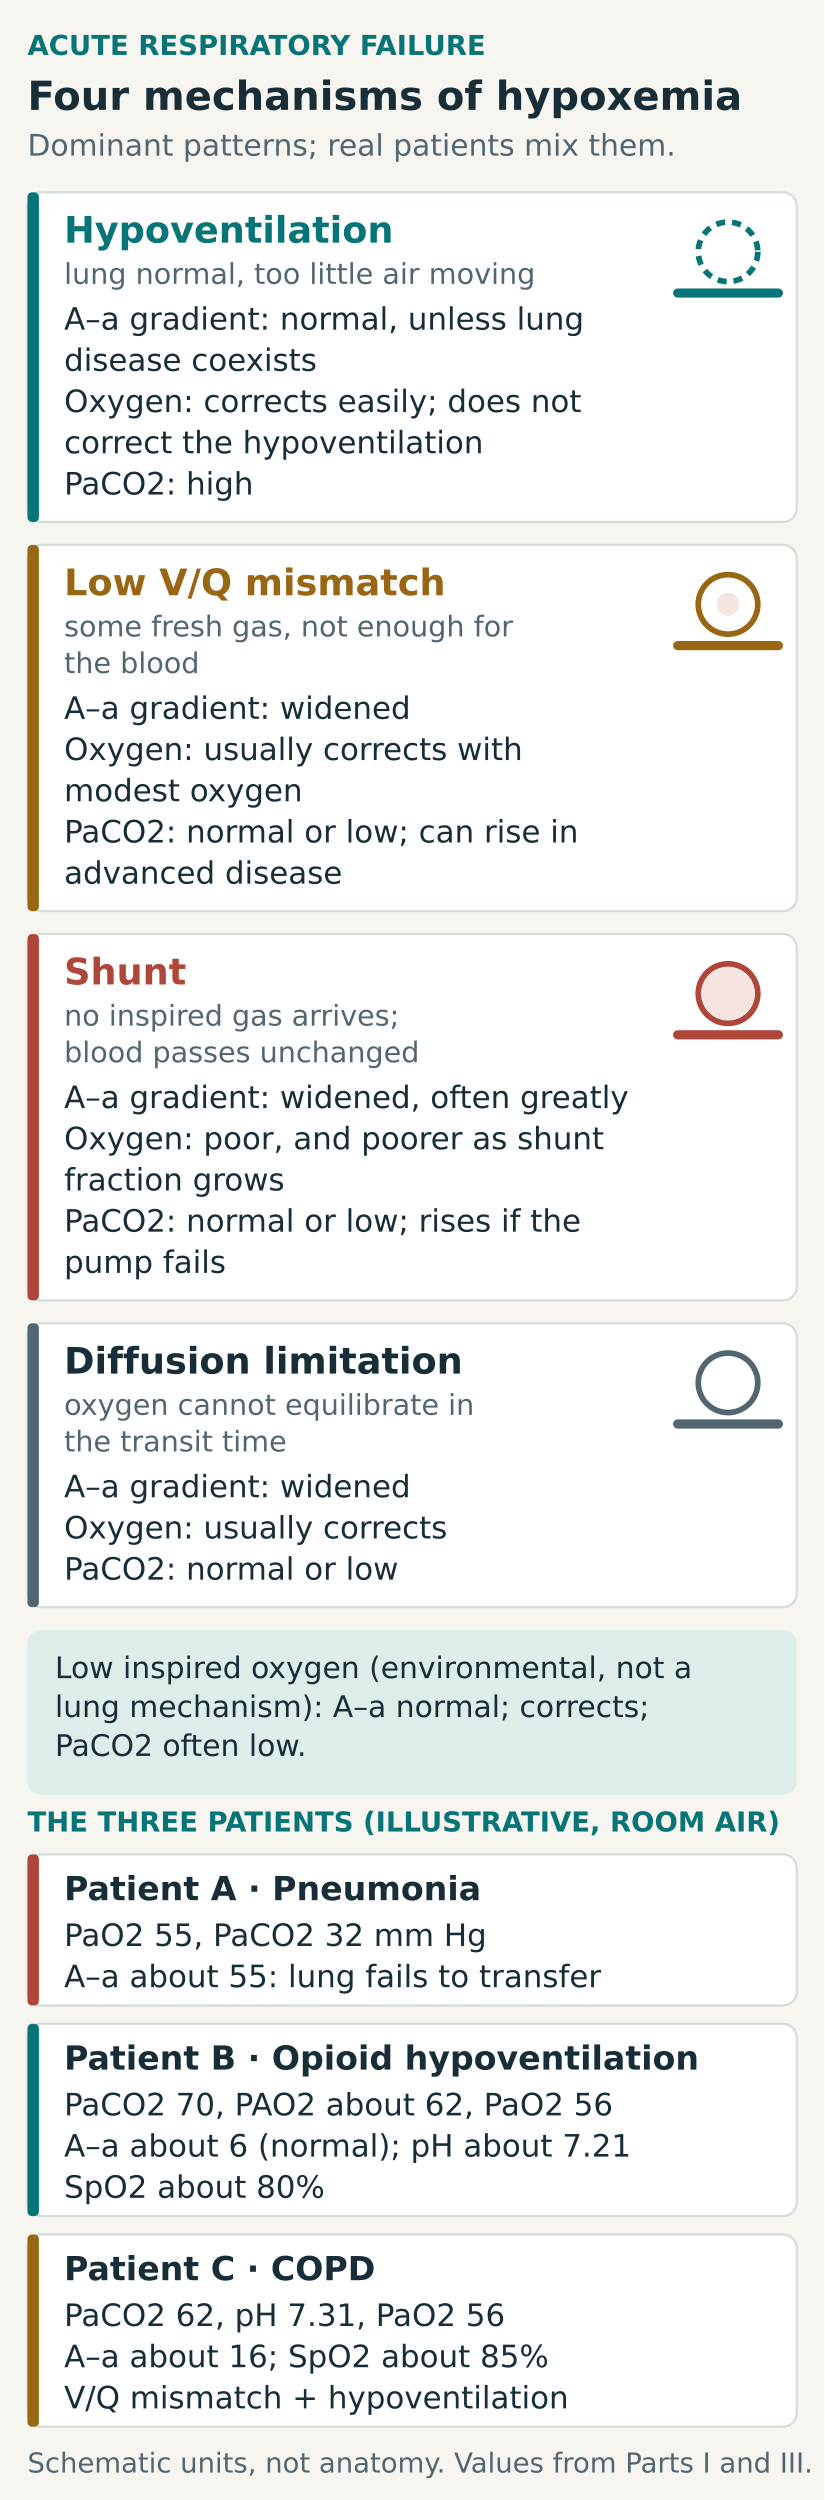
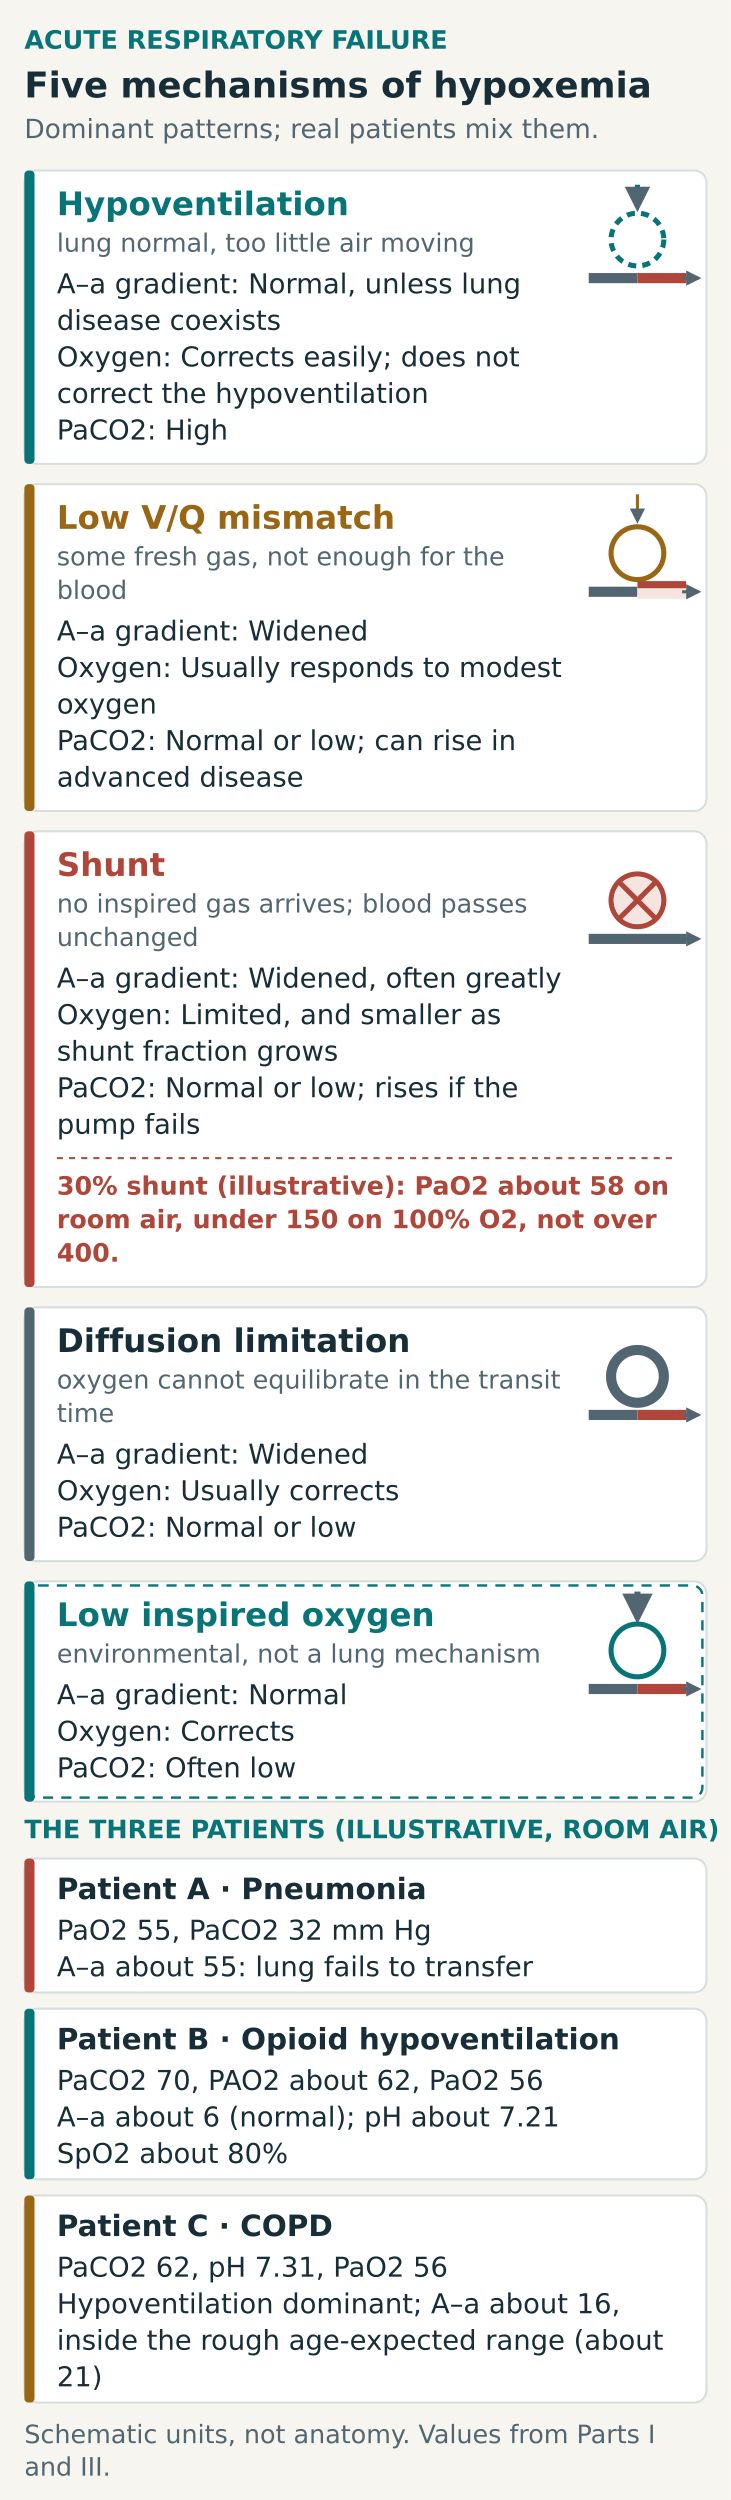
- <svg xmlns="http://www.w3.org/2000/svg" viewBox="0 0 360 1092" width="100%" role="img" aria-labelledby="rf1-title rf1-desc">
+ <svg xmlns="http://www.w3.org/2000/svg" viewBox="0 0 360 1231.5" width="100%" role="img" aria-labelledby="rf1-title rf1-desc">
  <style>text{font-family:'DejaVu Sans',system-ui,sans-serif}.rf1-t-ink{fill:var(--fig-ink,#172d38)}.rf1-t-muted{fill:var(--fig-muted,#526671)}.rf1-t-teal{fill:var(--fig-teal,#077578)}.rf1-t-red{fill:var(--fig-red,#af4639)}.rf1-t-gold{fill:var(--fig-gold,#996613)}.rf1-bg{fill:var(--fig-canvas,#f7f5ef)}.rf1-pn{fill:var(--fig-panel,#ffffff);stroke:var(--fig-rule,#d5dedc)}.rf1-s-teal{stroke:var(--fig-teal,#077578);fill:none}.rf1-f-teal{fill:var(--fig-teal,#077578)}.rf1-s-red{stroke:var(--fig-red,#af4639);fill:none}.rf1-f-red{fill:var(--fig-red,#af4639)}.rf1-s-gold{stroke:var(--fig-gold,#996613);fill:none}.rf1-f-gold{fill:var(--fig-gold,#996613)}.rf1-s-muted{stroke:var(--fig-muted,#526671);fill:none}.rf1-f-muted{fill:var(--fig-muted,#526671)}.rf1-s-rule{stroke:var(--fig-rule,#d5dedc);fill:none}.rf1-f-rule{fill:var(--fig-rule,#d5dedc)}.rf1-f-tt{fill:var(--fig-teal-tint,#ddedea)}.rf1-f-rt{fill:var(--fig-red-tint,#f5e4df)}@media (prefers-color-scheme:dark){.rf1-t-ink{fill:var(--fig-ink,#e8dfd0)}.rf1-t-muted{fill:var(--fig-muted,#b3a897)}.rf1-t-teal{fill:var(--fig-teal,#6fb8b0)}.rf1-t-red{fill:var(--fig-red,#e0907f)}.rf1-t-gold{fill:var(--fig-gold,#d9a955)}.rf1-bg{fill:var(--fig-canvas,#25211c)}.rf1-pn{fill:var(--fig-panel,#2d2822);stroke:var(--fig-rule,#4a4238)}.rf1-s-teal{stroke:var(--fig-teal,#6fb8b0);fill:none}.rf1-f-teal{fill:var(--fig-teal,#6fb8b0)}.rf1-s-red{stroke:var(--fig-red,#e0907f);fill:none}.rf1-f-red{fill:var(--fig-red,#e0907f)}.rf1-s-gold{stroke:var(--fig-gold,#d9a955);fill:none}.rf1-f-gold{fill:var(--fig-gold,#d9a955)}.rf1-s-muted{stroke:var(--fig-muted,#b3a897);fill:none}.rf1-f-muted{fill:var(--fig-muted,#b3a897)}.rf1-s-rule{stroke:var(--fig-rule,#4a4238);fill:none}.rf1-f-rule{fill:var(--fig-rule,#4a4238)}.rf1-f-tt{fill:var(--fig-teal-tint,#30443f)}.rf1-f-rt{fill:var(--fig-red-tint,#43302a)}}:root[data-theme=dark] svg {}</style>
  <defs>
    <marker id="rf1-ah" viewBox="0 0 10 10" refX="8" refY="5" markerWidth="5" markerHeight="5" orient="auto-start-reverse">
      <path class="rf1-f-muted" d="M0,0 L10,5 L0,10 z" />
    </marker>
  </defs>
-   <rect class="rf1-bg" width="360" height="1092" />
-   <text class="rf1-t-teal" x="12" y="24" font-size="12" font-weight="600" text-anchor="start">ACUTE RESPIRATORY FAILURE</text>
-   <text class="rf1-t-ink" x="12" y="48.0" font-size="17.5" font-weight="600" text-anchor="start">Four mechanisms of hypoxemia</text>
+   <rect class="rf1-bg" width="360" height="1231.5" />
+   <text class="rf1-t-teal" x="12" y="24" font-size="12.5" font-weight="600" text-anchor="start">ACUTE RESPIRATORY FAILURE</text>
+   <text class="rf1-t-ink" x="12" y="48" font-size="17.5" font-weight="600" text-anchor="start">Five mechanisms of hypoxemia</text>
  <text class="rf1-t-muted" x="12" y="68" font-size="13" text-anchor="start">Dominant patterns; real patients mix them.</text>
-   <rect class="rf1-pn" x="12" y="84" width="336" height="144" rx="6" />
-   <rect class="rf1-f-teal" x="12" y="84" width="5" height="144" rx="2" />
-   <circle class="rf1-s-teal" cx="318" cy="110" r="13" stroke-width="2.5" stroke-dasharray="4 3" />
-   <path class="rf1-s-teal" d="M296,128 H340" stroke-width="4" stroke-linecap="round" />
+   <rect class="rf1-pn" x="12" y="84" width="336" height="144.5" rx="6" />
+   <rect class="rf1-f-teal" x="12" y="84" width="5" height="144.5" rx="2" />
+   <circle class="rf1-s-teal" cx="314" cy="118" r="13.0" stroke-width="2.5" stroke-dasharray="4 3" />
+   <path class="rf1-s-teal" d="M314,91.0 V102.0" stroke-width="2.5" stroke-dasharray="3 3" marker-end="url(#rf1-ah)" />
+   <path class="rf1-s-muted" d="M290.0,137.0 H314" stroke-width="5" />
+   <path class="rf1-s-red" d="M314,137.0 H338.0" stroke-width="5" />
+   <path class="rf1-s-muted" d="M336.0,137.0 H344.0" stroke-width="1.5" marker-end="url(#rf1-ah)" />
  <text class="rf1-t-teal" x="28" y="106" font-size="16" font-weight="600" text-anchor="start">Hypoventilation</text>
-   <text class="rf1-t-muted" x="28" y="124" font-size="12.5" text-anchor="start">lung normal, too little air moving</text>
-   <text class="rf1-t-ink" x="28" y="144" font-size="13.5" text-anchor="start">A–a gradient: normal, unless lung</text>
-   <text class="rf1-t-ink" x="28" y="162" font-size="13.5" text-anchor="start">disease coexists</text>
-   <text class="rf1-t-ink" x="28" y="180" font-size="13.5" text-anchor="start">Oxygen: corrects easily; does not</text>
-   <text class="rf1-t-ink" x="28" y="198" font-size="13.5" text-anchor="start">correct the hypoventilation</text>
-   <text class="rf1-t-ink" x="28" y="216" font-size="13.5" text-anchor="start">PaCO2: high</text>
-   <rect class="rf1-pn" x="12" y="238" width="336" height="160" rx="6" />
-   <rect class="rf1-f-gold" x="12" y="238" width="5" height="160" rx="2" />
-   <circle class="rf1-s-gold" cx="318" cy="264" r="13" stroke-width="2.5" />
-   <circle class="rf1-f-rt" cx="318" cy="264" r="5" />
-   <path class="rf1-s-gold" d="M296,282 H340" stroke-width="4" stroke-linecap="round" />
-   <text class="rf1-t-gold" x="28" y="260" font-size="16" font-weight="600" text-anchor="start">Low V/Q mismatch</text>
-   <text class="rf1-t-muted" x="28" y="278" font-size="12.5" text-anchor="start">some fresh gas, not enough for</text>
-   <text class="rf1-t-muted" x="28" y="294" font-size="12.5" text-anchor="start">the blood</text>
-   <text class="rf1-t-ink" x="28" y="314" font-size="13.5" text-anchor="start">A–a gradient: widened</text>
-   <text class="rf1-t-ink" x="28" y="332" font-size="13.5" text-anchor="start">Oxygen: usually corrects with</text>
-   <text class="rf1-t-ink" x="28" y="350" font-size="13.5" text-anchor="start">modest oxygen</text>
-   <text class="rf1-t-ink" x="28" y="368" font-size="13.5" text-anchor="start">PaCO2: normal or low; can rise in</text>
-   <text class="rf1-t-ink" x="28" y="386" font-size="13.5" text-anchor="start">advanced disease</text>
-   <rect class="rf1-pn" x="12" y="408" width="336" height="160" rx="6" />
-   <rect class="rf1-f-red" x="12" y="408" width="5" height="160" rx="2" />
-   <circle class="rf1-s-red" cx="318" cy="434" r="13" stroke-width="2.5" />
-   <circle class="rf1-f-rt" cx="318" cy="434" r="11.5" />
-   <path class="rf1-s-red" d="M296,452 H340" stroke-width="4" stroke-linecap="round" />
-   <text class="rf1-t-red" x="28" y="430" font-size="16" font-weight="600" text-anchor="start">Shunt</text>
-   <text class="rf1-t-muted" x="28" y="448" font-size="12.5" text-anchor="start">no inspired gas arrives;</text>
-   <text class="rf1-t-muted" x="28" y="464" font-size="12.5" text-anchor="start">blood passes unchanged</text>
-   <text class="rf1-t-ink" x="28" y="484" font-size="13.5" text-anchor="start">A–a gradient: widened, often greatly</text>
-   <text class="rf1-t-ink" x="28" y="502" font-size="13.5" text-anchor="start">Oxygen: poor, and poorer as shunt</text>
-   <text class="rf1-t-ink" x="28" y="520" font-size="13.5" text-anchor="start">fraction grows</text>
-   <text class="rf1-t-ink" x="28" y="538" font-size="13.5" text-anchor="start">PaCO2: normal or low; rises if the</text>
-   <text class="rf1-t-ink" x="28" y="556" font-size="13.5" text-anchor="start">pump fails</text>
-   <rect class="rf1-pn" x="12" y="578" width="336" height="124" rx="6" />
-   <rect class="rf1-f-muted" x="12" y="578" width="5" height="124" rx="2" />
-   <circle class="rf1-s-muted" cx="318" cy="604" r="13" stroke-width="2.5" />
-   <path class="rf1-s-muted" d="M296,622 H340" stroke-width="4" stroke-linecap="round" />
-   <text class="rf1-t-ink" x="28" y="600" font-size="16" font-weight="600" text-anchor="start">Diffusion limitation</text>
-   <text class="rf1-t-muted" x="28" y="618" font-size="12.5" text-anchor="start">oxygen cannot equilibrate in</text>
-   <text class="rf1-t-muted" x="28" y="634" font-size="12.5" text-anchor="start">the transit time</text>
-   <text class="rf1-t-ink" x="28" y="654" font-size="13.5" text-anchor="start">A–a gradient: widened</text>
-   <text class="rf1-t-ink" x="28" y="672" font-size="13.5" text-anchor="start">Oxygen: usually corrects</text>
-   <text class="rf1-t-ink" x="28" y="690" font-size="13.5" text-anchor="start">PaCO2: normal or low</text>
-   <rect class="rf1-f-tt" x="12" y="712" width="336" height="72" rx="6" />
-   <text class="rf1-t-ink" x="24" y="733" font-size="13" text-anchor="start">Low inspired oxygen (environmental, not a</text>
-   <text class="rf1-t-ink" x="24" y="750" font-size="13" text-anchor="start">lung mechanism): A–a normal; corrects;</text>
-   <text class="rf1-t-ink" x="24" y="767" font-size="13" text-anchor="start">PaCO2 often low.</text>
-   <text class="rf1-t-teal" x="12" y="800" font-size="12" font-weight="600" text-anchor="start">THE THREE PATIENTS (ILLUSTRATIVE, ROOM AIR)</text>
-   <rect class="rf1-pn" x="12" y="810" width="336" height="66" rx="6" />
-   <rect class="rf1-f-red" x="12" y="810" width="5" height="66" rx="2" />
-   <text class="rf1-t-ink" x="28" y="830" font-size="14.5" font-weight="600" text-anchor="start">Patient A · Pneumonia</text>
-   <text class="rf1-t-ink" x="28" y="850" font-size="13.5" text-anchor="start">PaO2 55, PaCO2 32 mm Hg</text>
-   <text class="rf1-t-ink" x="28" y="868" font-size="13.5" text-anchor="start">A–a about 55: lung fails to transfer</text>
-   <rect class="rf1-pn" x="12" y="884" width="336" height="84" rx="6" />
-   <rect class="rf1-f-teal" x="12" y="884" width="5" height="84" rx="2" />
-   <text class="rf1-t-ink" x="28" y="904" font-size="14.5" font-weight="600" text-anchor="start">Patient B · Opioid hypoventilation</text>
-   <text class="rf1-t-ink" x="28" y="924" font-size="13.5" text-anchor="start">PaCO2 70, PAO2 about 62, PaO2 56</text>
-   <text class="rf1-t-ink" x="28" y="942" font-size="13.5" text-anchor="start">A–a about 6 (normal); pH about 7.21</text>
-   <text class="rf1-t-ink" x="28" y="960" font-size="13.5" text-anchor="start">SpO2 about 80%</text>
-   <rect class="rf1-pn" x="12" y="976" width="336" height="84" rx="6" />
-   <rect class="rf1-f-gold" x="12" y="976" width="5" height="84" rx="2" />
-   <text class="rf1-t-ink" x="28" y="996" font-size="14.5" font-weight="600" text-anchor="start">Patient C · COPD</text>
-   <text class="rf1-t-ink" x="28" y="1016" font-size="13.5" text-anchor="start">PaCO2 62, pH 7.31, PaO2 56</text>
-   <text class="rf1-t-ink" x="28" y="1034" font-size="13.5" text-anchor="start">A–a about 16; SpO2 about 85%</text>
-   <text class="rf1-t-ink" x="28" y="1052" font-size="13.5" text-anchor="start">V/Q mismatch + hypoventilation</text>
-   <text class="rf1-t-muted" x="12" y="1080" font-size="12" text-anchor="start">Schematic units, not anatomy. Values from Parts I and III.</text>
+   <text class="rf1-t-muted" x="28" y="124.0" font-size="12.5" text-anchor="start">lung normal, too little air moving</text>
+   <text class="rf1-t-ink" x="28" y="144.5" font-size="13.5" text-anchor="start">A–a gradient: Normal, unless lung</text>
+   <text class="rf1-t-ink" x="28" y="162.5" font-size="13.5" text-anchor="start">disease coexists</text>
+   <text class="rf1-t-ink" x="28" y="180.5" font-size="13.5" text-anchor="start">Oxygen: Corrects easily; does not</text>
+   <text class="rf1-t-ink" x="28" y="198.5" font-size="13.5" text-anchor="start">correct the hypoventilation</text>
+   <text class="rf1-t-ink" x="28" y="216.5" font-size="13.5" text-anchor="start">PaCO2: High</text>
+   <rect class="rf1-pn" x="12" y="238.5" width="336" height="161.0" rx="6" />
+   <rect class="rf1-f-gold" x="12" y="238.5" width="5" height="161.0" rx="2" />
+   <path class="rf1-s-gold" d="M314,243.5 V256.5" stroke-width="1.5" marker-end="url(#rf1-ah)" />
+   <circle class="rf1-s-gold" cx="314" cy="272.5" r="13.0" stroke-width="2.5" />
+   <path class="rf1-s-muted" d="M290.0,291.5 H314" stroke-width="5" />
+   <rect class="rf1-f-rt" x="314" y="288.0" width="24.0" height="7" />
+   <path class="rf1-s-red" d="M314,288.0 H338.0" stroke-width="3.5" />
+   <path class="rf1-s-muted" d="M336.0,291.5 H344.0" stroke-width="1.5" marker-end="url(#rf1-ah)" />
+   <text class="rf1-t-gold" x="28" y="260.5" font-size="16" font-weight="600" text-anchor="start">Low V/Q mismatch</text>
+   <text class="rf1-t-muted" x="28" y="278.5" font-size="12.5" text-anchor="start">some fresh gas, not enough for the</text>
+   <text class="rf1-t-muted" x="28" y="295.0" font-size="12.5" text-anchor="start">blood</text>
+   <text class="rf1-t-ink" x="28" y="315.5" font-size="13.5" text-anchor="start">A–a gradient: Widened</text>
+   <text class="rf1-t-ink" x="28" y="333.5" font-size="13.5" text-anchor="start">Oxygen: Usually responds to modest</text>
+   <text class="rf1-t-ink" x="28" y="351.5" font-size="13.5" text-anchor="start">oxygen</text>
+   <text class="rf1-t-ink" x="28" y="369.5" font-size="13.5" text-anchor="start">PaCO2: Normal or low; can rise in</text>
+   <text class="rf1-t-ink" x="28" y="387.5" font-size="13.5" text-anchor="start">advanced disease</text>
+   <rect class="rf1-pn" x="12" y="409.5" width="336" height="224.5" rx="6" />
+   <rect class="rf1-f-red" x="12" y="409.5" width="5" height="224.5" rx="2" />
+   <circle class="rf1-s-red" cx="314" cy="443.5" r="13.0" stroke-width="2.5" />
+   <circle class="rf1-f-rt" cx="314" cy="443.5" r="11.5" />
+   <path class="rf1-s-red" d="M304.9,434.4 L323.1,452.6 M323.1,434.4 L304.9,452.6" stroke-width="2.5" stroke-linecap="round" />
+   <path class="rf1-s-muted" d="M290.0,462.5 H338.0" stroke-width="5" />
+   <path class="rf1-s-muted" d="M336.0,462.5 H344.0" stroke-width="1.5" marker-end="url(#rf1-ah)" />
+   <text class="rf1-t-red" x="28" y="431.5" font-size="16" font-weight="600" text-anchor="start">Shunt</text>
+   <text class="rf1-t-muted" x="28" y="449.5" font-size="12.5" text-anchor="start">no inspired gas arrives; blood passes</text>
+   <text class="rf1-t-muted" x="28" y="466.0" font-size="12.5" text-anchor="start">unchanged</text>
+   <text class="rf1-t-ink" x="28" y="486.5" font-size="13.5" text-anchor="start">A–a gradient: Widened, often greatly</text>
+   <text class="rf1-t-ink" x="28" y="504.5" font-size="13.5" text-anchor="start">Oxygen: Limited, and smaller as</text>
+   <text class="rf1-t-ink" x="28" y="522.5" font-size="13.5" text-anchor="start">shunt fraction grows</text>
+   <text class="rf1-t-ink" x="28" y="540.5" font-size="13.5" text-anchor="start">PaCO2: Normal or low; rises if the</text>
+   <text class="rf1-t-ink" x="28" y="558.5" font-size="13.5" text-anchor="start">pump fails</text>
+   <g id="shunt-line" data-slot="shunt-line">
+     <path class="rf1-s-red" d="M28,570.5 H332" stroke-width="1" stroke-dasharray="3 3" />
+     <text class="rf1-t-red" x="28" y="588.5" font-size="12.5" font-weight="600" text-anchor="start">30% shunt (illustrative): PaO2 about 58 on</text>
+     <text class="rf1-t-red" x="28" y="605.0" font-size="12.5" font-weight="600" text-anchor="start">room air, under 150 on 100% O2, not over</text>
+     <text class="rf1-t-red" x="28" y="621.5" font-size="12.5" font-weight="600" text-anchor="start">400.</text>
+   </g>
+   <rect class="rf1-pn" x="12" y="644.0" width="336" height="125.0" rx="6" />
+   <rect class="rf1-f-muted" x="12" y="644.0" width="5" height="125.0" rx="2" />
+   <circle class="rf1-s-muted" cx="314" cy="678.0" r="13.0" stroke-width="5" />
+   <path class="rf1-s-muted" d="M290.0,697.0 H314" stroke-width="5" />
+   <path class="rf1-s-red" d="M314,697.0 H338.0" stroke-width="5" />
+   <path class="rf1-s-muted" d="M336.0,697.0 H344.0" stroke-width="1.5" marker-end="url(#rf1-ah)" />
+   <text class="rf1-t-ink" x="28" y="666.0" font-size="16" font-weight="600" text-anchor="start">Diffusion limitation</text>
+   <text class="rf1-t-muted" x="28" y="684.0" font-size="12.5" text-anchor="start">oxygen cannot equilibrate in the transit</text>
+   <text class="rf1-t-muted" x="28" y="700.5" font-size="12.5" text-anchor="start">time</text>
+   <text class="rf1-t-ink" x="28" y="721.0" font-size="13.5" text-anchor="start">A–a gradient: Widened</text>
+   <text class="rf1-t-ink" x="28" y="739.0" font-size="13.5" text-anchor="start">Oxygen: Usually corrects</text>
+   <text class="rf1-t-ink" x="28" y="757.0" font-size="13.5" text-anchor="start">PaCO2: Normal or low</text>
+   <rect class="rf1-pn" x="12" y="779.0" width="336" height="108.5" rx="6" />
+   <rect class="rf1-f-teal" x="12" y="779.0" width="5" height="108.5" rx="2" />
+   <rect class="rf1-s-teal" x="14" y="781.0" width="332" height="104.5" rx="5" stroke-dasharray="5 4" stroke-width="1.2" />
+   <path class="rf1-s-muted" d="M314,784.0 V797.0" stroke-width="3" stroke-dasharray="2 2" marker-end="url(#rf1-ah)" />
+   <circle class="rf1-s-teal" cx="314" cy="813.0" r="13.0" stroke-width="2.5" />
+   <path class="rf1-s-muted" d="M290.0,832.0 H314" stroke-width="5" />
+   <path class="rf1-s-red" d="M314,832.0 H338.0" stroke-width="5" />
+   <path class="rf1-s-muted" d="M336.0,832.0 H344.0" stroke-width="1.5" marker-end="url(#rf1-ah)" />
+   <text class="rf1-t-teal" x="28" y="801.0" font-size="16" font-weight="600" text-anchor="start">Low inspired oxygen</text>
+   <text class="rf1-t-muted" x="28" y="819.0" font-size="12.5" text-anchor="start">environmental, not a lung mechanism</text>
+   <text class="rf1-t-ink" x="28" y="839.5" font-size="13.5" text-anchor="start">A–a gradient: Normal</text>
+   <text class="rf1-t-ink" x="28" y="857.5" font-size="13.5" text-anchor="start">Oxygen: Corrects</text>
+   <text class="rf1-t-ink" x="28" y="875.5" font-size="13.5" text-anchor="start">PaCO2: Often low</text>
+   <text class="rf1-t-teal" x="12" y="905.5" font-size="12.5" font-weight="600" text-anchor="start">THE THREE PATIENTS (ILLUSTRATIVE, ROOM AIR)</text>
+   <rect class="rf1-pn" x="12" y="915.5" width="336" height="66" rx="6" />
+   <rect class="rf1-f-red" x="12" y="915.5" width="5" height="66" rx="2" />
+   <text class="rf1-t-ink" x="28" y="935.5" font-size="14.5" font-weight="600" text-anchor="start">Patient A · Pneumonia</text>
+   <text class="rf1-t-ink" x="28" y="955.5" font-size="13.5" text-anchor="start">PaO2 55, PaCO2 32 mm Hg</text>
+   <text class="rf1-t-ink" x="28" y="973.5" font-size="13.5" text-anchor="start">A–a about 55: lung fails to transfer</text>
+   <rect class="rf1-pn" x="12" y="989.5" width="336" height="84" rx="6" />
+   <rect class="rf1-f-teal" x="12" y="989.5" width="5" height="84" rx="2" />
+   <text class="rf1-t-ink" x="28" y="1009.5" font-size="14.5" font-weight="600" text-anchor="start">Patient B · Opioid hypoventilation</text>
+   <text class="rf1-t-ink" x="28" y="1029.5" font-size="13.5" text-anchor="start">PaCO2 70, PAO2 about 62, PaO2 56</text>
+   <text class="rf1-t-ink" x="28" y="1047.5" font-size="13.5" text-anchor="start">A–a about 6 (normal); pH about 7.21</text>
+   <text class="rf1-t-ink" x="28" y="1065.5" font-size="13.5" text-anchor="start">SpO2 about 80%</text>
+   <rect class="rf1-pn" x="12" y="1081.5" width="336" height="102" rx="6" />
+   <rect class="rf1-f-gold" x="12" y="1081.5" width="5" height="102" rx="2" />
+   <text class="rf1-t-ink" x="28" y="1101.5" font-size="14.5" font-weight="600" text-anchor="start">Patient C · COPD</text>
+   <text class="rf1-t-ink" x="28" y="1121.5" font-size="13.5" text-anchor="start">PaCO2 62, pH 7.31, PaO2 56</text>
+   <text class="rf1-t-ink" x="28" y="1139.5" font-size="13.5" text-anchor="start">Hypoventilation dominant; A–a about 16,</text>
+   <text class="rf1-t-ink" x="28" y="1157.5" font-size="13.5" text-anchor="start">inside the rough age-expected range (about</text>
+   <text class="rf1-t-ink" x="28" y="1175.5" font-size="13.5" text-anchor="start">21)</text>
+   <text class="rf1-t-muted" x="12" y="1203.5" font-size="12.5" text-anchor="start">Schematic units, not anatomy. Values from Parts I</text>
+   <text class="rf1-t-muted" x="12" y="1219.5" font-size="12.5" text-anchor="start">and III.</text>
</svg>
